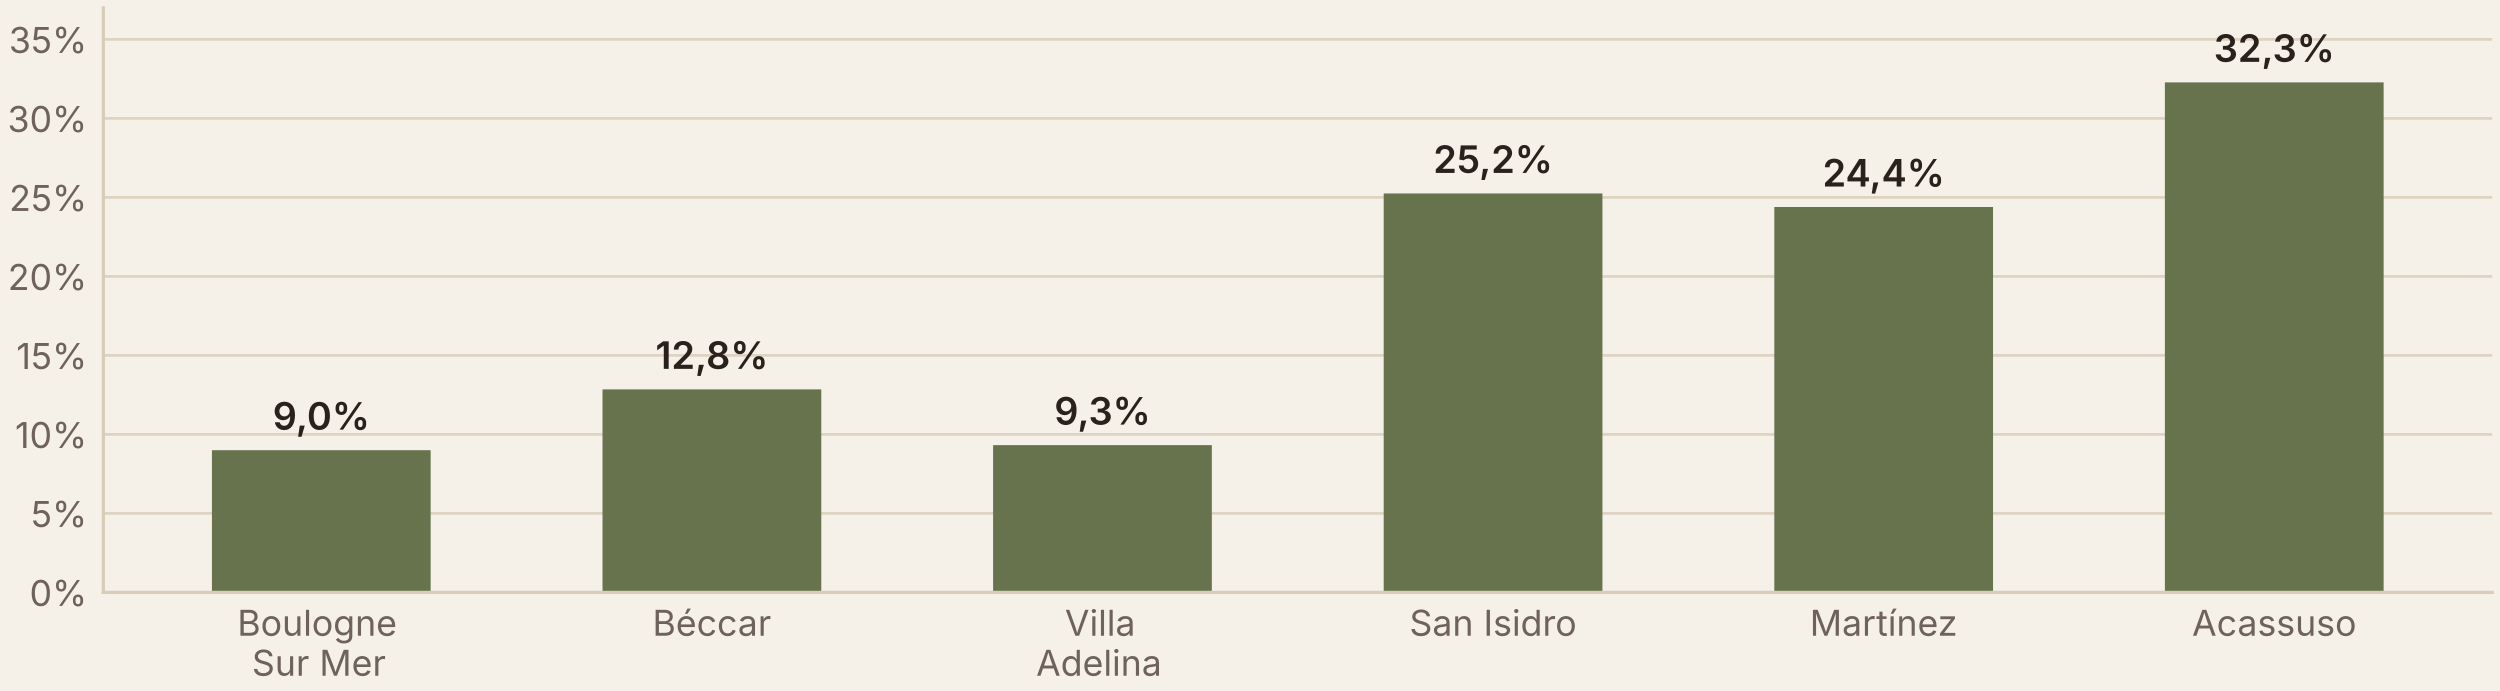
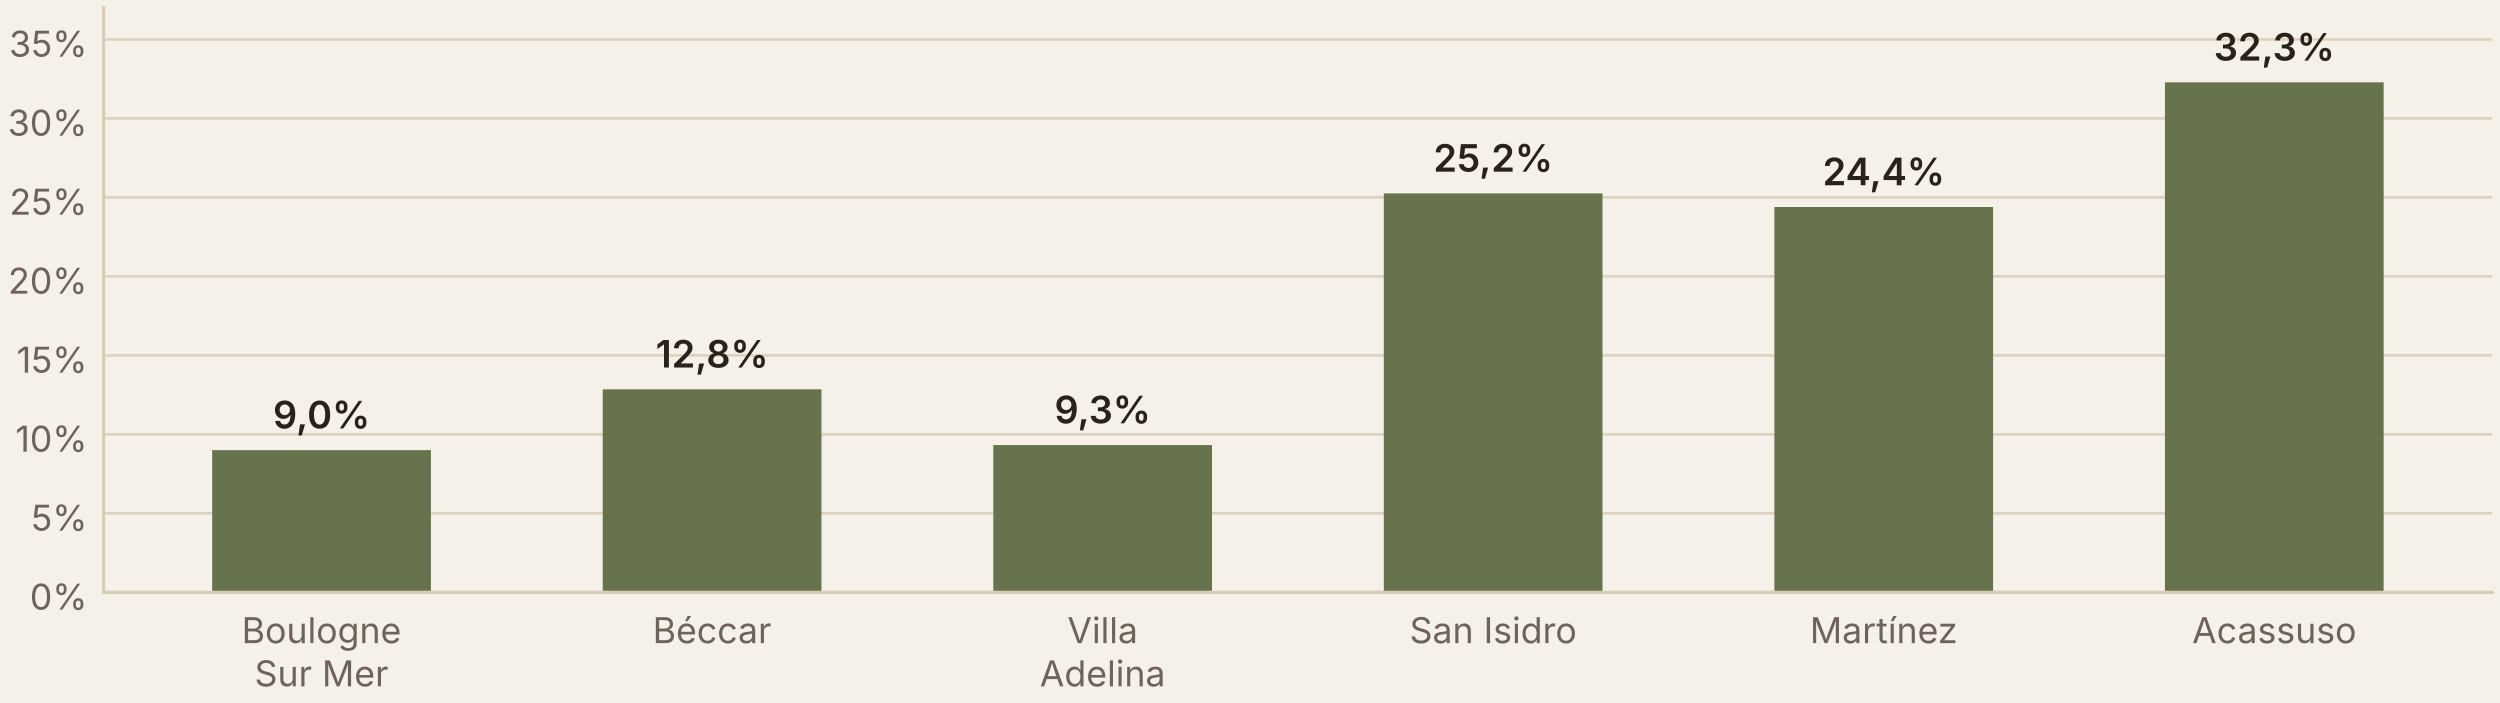
- <svg xmlns="http://www.w3.org/2000/svg" width="462.3pt" height="127.766pt" viewBox="0 0 462.3 127.766" version="1.1">
+ <svg xmlns="http://www.w3.org/2000/svg" width="462.351pt" height="129.959pt" viewBox="0 0 462.351 129.959" version="1.1">
  <defs>
    <style type="text/css">*{stroke-linejoin: round; stroke-linecap: butt}</style>
  </defs>
  <g id="figure_1">
    <g id="patch_1">
-       <path d="M 0 127.766  L 462.3 127.766  L 462.3 -0  L 0 -0  z " style="fill: #f5f0e8" />
+       <path d="M 0 129.959  L 462.351 129.959  L 462.351 0  L 0 0  z " style="fill: #f5f0e8" />
    </g>
    <g id="axes_1">
      <g id="patch_2">
-         <path d="M 19.11 109.548  L 460.86 109.548  L 460.86 1.44  L 19.11 1.44  z " style="fill: #f5f0e8" />
+         <path d="M 19.161 109.548  L 460.911 109.548  L 460.911 1.44  L 19.161 1.44  z " style="fill: #f5f0e8" />
      </g>
      <g id="matplotlib.axis_1">
        <g id="xtick_1">
          <g id="line2d_1" />
          <g id="text_1">
-             <text style="font-size: 6.6px; font-family: 'Inter'; fill: #6e625a" transform="translate(43.88555 117.563)">Boulogne</text>
-             <text style="font-size: 6.6px; font-family: 'Inter'; fill: #6e625a" transform="translate(46.58691 124.9535)">Sur Mer</text>
+             <text style="font-size: 6.6px; font-family: 'Inter'; fill: #6e625a" transform="translate(44.69972 118.9417)">Boulogne</text>
+             <text style="font-size: 6.6px; font-family: 'Inter'; fill: #6e625a" transform="translate(47.07933 126.9275)">Sur Mer</text>
          </g>
        </g>
        <g id="xtick_2">
          <g id="line2d_2" />
          <g id="text_2">
-             <text style="font-size: 6.6px; font-family: 'Inter'; text-anchor: middle; fill: #6e625a" x="131.642" y="117.563" transform="rotate(-0 131.6417 117.563)">Béccar</text>
+             <text style="font-size: 6.6px; font-family: 'Inter'; text-anchor: middle; fill: #6e625a" x="131.693" y="118.942" transform="rotate(-0 131.6932 118.9417)">Béccar</text>
          </g>
        </g>
        <g id="xtick_3">
          <g id="line2d_3" />
          <g id="text_3">
-             <text style="font-size: 6.6px; font-family: 'Inter'; fill: #6e625a" transform="translate(196.9145 117.563)">Villa</text>
-             <text style="font-size: 6.6px; font-family: 'Inter'; fill: #6e625a" transform="translate(191.5978 124.9535)">Adelina</text>
+             <text style="font-size: 6.6px; font-family: 'Inter'; fill: #6e625a" transform="translate(197.394 118.9417)">Villa</text>
+             <text style="font-size: 6.6px; font-family: 'Inter'; fill: #6e625a" transform="translate(192.2991 126.9275)">Adelina</text>
          </g>
        </g>
        <g id="xtick_4">
          <g id="line2d_4" />
          <g id="text_4">
-             <text style="font-size: 6.6px; font-family: 'Inter'; text-anchor: middle; fill: #6e625a" x="276.099" y="117.563" transform="rotate(-0 276.0988 117.563)">San Isidro</text>
+             <text style="font-size: 6.6px; font-family: 'Inter'; text-anchor: middle; fill: #6e625a" x="276.15" y="118.942" transform="rotate(-0 276.1504 118.9417)">San Isidro</text>
          </g>
        </g>
        <g id="xtick_5">
          <g id="line2d_5" />
          <g id="text_5">
-             <text style="font-size: 6.6px; font-family: 'Inter'; text-anchor: middle; fill: #6e625a" x="348.327" y="117.563" transform="rotate(-0 348.3274 117.563)">Martínez</text>
+             <text style="font-size: 6.6px; font-family: 'Inter'; text-anchor: middle; fill: #6e625a" x="348.379" y="118.942" transform="rotate(-0 348.379 118.9417)">Martínez</text>
          </g>
        </g>
        <g id="xtick_6">
          <g id="line2d_6" />
          <g id="text_6">
-             <text style="font-size: 6.6px; font-family: 'Inter'; text-anchor: middle; fill: #6e625a" x="420.556" y="117.563" transform="rotate(-0 420.556 117.563)">Acassuso</text>
+             <text style="font-size: 6.6px; font-family: 'Inter'; text-anchor: middle; fill: #6e625a" x="420.608" y="118.942" transform="rotate(-0 420.6075 118.9417)">Acassuso</text>
          </g>
        </g>
      </g>
      <g id="matplotlib.axis_2">
        <g id="ytick_1">
          <g id="line2d_7">
-             <path d="M 19.11 109.548  L 460.86 109.548  " clip-path="url(#p38dc83c200)" style="fill: none; stroke: #d9cdba; stroke-opacity: 0.85; stroke-width: 0.5; stroke-linecap: square" />
+             <path d="M 19.161 109.548  L 460.911 109.548  " clip-path="url(#pf143b91ad6)" style="fill: none; stroke: #d9cdba; stroke-opacity: 0.85; stroke-width: 0.5; stroke-linecap: square" />
          </g>
          <g id="line2d_8" />
          <g id="text_7">
-             <text style="font-size: 6.6px; font-family: 'Inter'; text-anchor: end; fill: #6e625a" x="16.11" y="112.055" transform="rotate(-0 16.10953 112.0555)">0%</text>
+             <text style="font-size: 6.6px; font-family: 'Inter'; text-anchor: end; fill: #6e625a" x="16.161" y="112.745" transform="rotate(-0 16.16109 112.7449)">0%</text>
          </g>
        </g>
        <g id="ytick_2">
          <g id="line2d_9">
-             <path d="M 19.11 94.939  L 460.86 94.939  " clip-path="url(#p38dc83c200)" style="fill: none; stroke: #d9cdba; stroke-opacity: 0.85; stroke-width: 0.5; stroke-linecap: square" />
+             <path d="M 19.161 94.939  L 460.911 94.939  " clip-path="url(#pf143b91ad6)" style="fill: none; stroke: #d9cdba; stroke-opacity: 0.85; stroke-width: 0.5; stroke-linecap: square" />
          </g>
          <g id="line2d_10" />
          <g id="text_8">
-             <text style="font-size: 6.6px; font-family: 'Inter'; text-anchor: end; fill: #6e625a" x="16.11" y="97.446" transform="rotate(-0 16.10953 97.4463)">5%</text>
+             <text style="font-size: 6.6px; font-family: 'Inter'; text-anchor: end; fill: #6e625a" x="16.161" y="98.136" transform="rotate(-0 16.16109 98.13569)">5%</text>
          </g>
        </g>
        <g id="ytick_3">
          <g id="line2d_11">
-             <path d="M 19.11 80.33  L 460.86 80.33  " clip-path="url(#p38dc83c200)" style="fill: none; stroke: #d9cdba; stroke-opacity: 0.85; stroke-width: 0.5; stroke-linecap: square" />
+             <path d="M 19.161 80.33  L 460.911 80.33  " clip-path="url(#pf143b91ad6)" style="fill: none; stroke: #d9cdba; stroke-opacity: 0.85; stroke-width: 0.5; stroke-linecap: square" />
          </g>
          <g id="line2d_12" />
          <g id="text_9">
-             <text style="font-size: 6.6px; font-family: 'Inter'; text-anchor: end; fill: #6e625a" x="16.11" y="82.837" transform="rotate(-0 16.10953 82.83711)">10%</text>
+             <text style="font-size: 6.6px; font-family: 'Inter'; text-anchor: end; fill: #6e625a" x="16.161" y="83.526" transform="rotate(-0 16.16109 83.5265)">10%</text>
          </g>
        </g>
        <g id="ytick_4">
          <g id="line2d_13">
-             <path d="M 19.11 65.72  L 460.86 65.72  " clip-path="url(#p38dc83c200)" style="fill: none; stroke: #d9cdba; stroke-opacity: 0.85; stroke-width: 0.5; stroke-linecap: square" />
+             <path d="M 19.161 65.72  L 460.911 65.72  " clip-path="url(#pf143b91ad6)" style="fill: none; stroke: #d9cdba; stroke-opacity: 0.85; stroke-width: 0.5; stroke-linecap: square" />
          </g>
          <g id="line2d_14" />
          <g id="text_10">
-             <text style="font-size: 6.6px; font-family: 'Inter'; text-anchor: end; fill: #6e625a" x="16.11" y="68.228" transform="rotate(-0 16.10953 68.22792)">15%</text>
+             <text style="font-size: 6.6px; font-family: 'Inter'; text-anchor: end; fill: #6e625a" x="16.161" y="68.917" transform="rotate(-0 16.16109 68.91731)">15%</text>
          </g>
        </g>
        <g id="ytick_5">
          <g id="line2d_15">
-             <path d="M 19.11 51.111  L 460.86 51.111  " clip-path="url(#p38dc83c200)" style="fill: none; stroke: #d9cdba; stroke-opacity: 0.85; stroke-width: 0.5; stroke-linecap: square" />
+             <path d="M 19.161 51.111  L 460.911 51.111  " clip-path="url(#pf143b91ad6)" style="fill: none; stroke: #d9cdba; stroke-opacity: 0.85; stroke-width: 0.5; stroke-linecap: square" />
          </g>
          <g id="line2d_16" />
          <g id="text_11">
-             <text style="font-size: 6.6px; font-family: 'Inter'; text-anchor: end; fill: #6e625a" x="16.11" y="53.619" transform="rotate(-0 16.10953 53.61873)">20%</text>
+             <text style="font-size: 6.6px; font-family: 'Inter'; text-anchor: end; fill: #6e625a" x="16.161" y="54.308" transform="rotate(-0 16.16109 54.30812)">20%</text>
          </g>
        </g>
        <g id="ytick_6">
          <g id="line2d_17">
-             <path d="M 19.11 36.502  L 460.86 36.502  " clip-path="url(#p38dc83c200)" style="fill: none; stroke: #d9cdba; stroke-opacity: 0.85; stroke-width: 0.5; stroke-linecap: square" />
+             <path d="M 19.161 36.502  L 460.911 36.502  " clip-path="url(#pf143b91ad6)" style="fill: none; stroke: #d9cdba; stroke-opacity: 0.85; stroke-width: 0.5; stroke-linecap: square" />
          </g>
          <g id="line2d_18" />
          <g id="text_12">
-             <text style="font-size: 6.6px; font-family: 'Inter'; text-anchor: end; fill: #6e625a" x="16.11" y="39.01" transform="rotate(-0 16.10953 39.00954)">25%</text>
+             <text style="font-size: 6.6px; font-family: 'Inter'; text-anchor: end; fill: #6e625a" x="16.161" y="39.699" transform="rotate(-0 16.16109 39.69893)">25%</text>
          </g>
        </g>
        <g id="ytick_7">
          <g id="line2d_19">
-             <path d="M 19.11 21.893  L 460.86 21.893  " clip-path="url(#p38dc83c200)" style="fill: none; stroke: #d9cdba; stroke-opacity: 0.85; stroke-width: 0.5; stroke-linecap: square" />
+             <path d="M 19.161 21.893  L 460.911 21.893  " clip-path="url(#pf143b91ad6)" style="fill: none; stroke: #d9cdba; stroke-opacity: 0.85; stroke-width: 0.5; stroke-linecap: square" />
          </g>
          <g id="line2d_20" />
          <g id="text_13">
-             <text style="font-size: 6.6px; font-family: 'Inter'; text-anchor: end; fill: #6e625a" x="16.11" y="24.4" transform="rotate(-0 16.10953 24.40035)">30%</text>
+             <text style="font-size: 6.6px; font-family: 'Inter'; text-anchor: end; fill: #6e625a" x="16.161" y="25.09" transform="rotate(-0 16.16109 25.08974)">30%</text>
          </g>
        </g>
        <g id="ytick_8">
          <g id="line2d_21">
-             <path d="M 19.11 7.284  L 460.86 7.284  " clip-path="url(#p38dc83c200)" style="fill: none; stroke: #d9cdba; stroke-opacity: 0.85; stroke-width: 0.5; stroke-linecap: square" />
+             <path d="M 19.161 7.284  L 460.911 7.284  " clip-path="url(#pf143b91ad6)" style="fill: none; stroke: #d9cdba; stroke-opacity: 0.85; stroke-width: 0.5; stroke-linecap: square" />
          </g>
          <g id="line2d_22" />
          <g id="text_14">
-             <text style="font-size: 6.6px; font-family: 'Inter'; text-anchor: end; fill: #6e625a" x="16.11" y="9.791" transform="rotate(-0 16.10953 9.79116)">35%</text>
+             <text style="font-size: 6.6px; font-family: 'Inter'; text-anchor: end; fill: #6e625a" x="16.161" y="10.481" transform="rotate(-0 16.16109 10.48055)">35%</text>
          </g>
        </g>
      </g>
      <g id="patch_3">
-         <path d="M 39.189 109.548  L 79.637 109.548  L 79.637 83.251  L 39.189 83.251  z " clip-path="url(#p38dc83c200)" style="fill: #66734c" />
+         <path d="M 39.241 109.548  L 79.689 109.548  L 79.689 83.251  L 39.241 83.251  z " clip-path="url(#pf143b91ad6)" style="fill: #66734c" />
      </g>
      <g id="patch_4">
-         <path d="M 111.418 109.548  L 151.866 109.548  L 151.866 72.002  L 111.418 72.002  z " clip-path="url(#p38dc83c200)" style="fill: #66734c" />
+         <path d="M 111.469 109.548  L 151.917 109.548  L 151.917 72.002  L 111.469 72.002  z " clip-path="url(#pf143b91ad6)" style="fill: #66734c" />
      </g>
      <g id="patch_5">
-         <path d="M 183.646 109.548  L 224.094 109.548  L 224.094 82.316  L 183.646 82.316  z " clip-path="url(#p38dc83c200)" style="fill: #66734c" />
+         <path d="M 183.698 109.548  L 224.146 109.548  L 224.146 82.316  L 183.698 82.316  z " clip-path="url(#pf143b91ad6)" style="fill: #66734c" />
      </g>
      <g id="patch_6">
-         <path d="M 255.875 109.548  L 296.323 109.548  L 296.323 35.772  L 255.875 35.772  z " clip-path="url(#p38dc83c200)" style="fill: #66734c" />
+         <path d="M 255.926 109.548  L 296.374 109.548  L 296.374 35.772  L 255.926 35.772  z " clip-path="url(#pf143b91ad6)" style="fill: #66734c" />
      </g>
      <g id="patch_7">
-         <path d="M 328.103 109.548  L 368.551 109.548  L 368.551 38.284  L 328.103 38.284  z " clip-path="url(#p38dc83c200)" style="fill: #66734c" />
+         <path d="M 328.155 109.548  L 368.603 109.548  L 368.603 38.284  L 328.155 38.284  z " clip-path="url(#pf143b91ad6)" style="fill: #66734c" />
      </g>
      <g id="patch_8">
-         <path d="M 400.332 109.548  L 440.78 109.548  L 440.78 15.231  L 400.332 15.231  z " clip-path="url(#p38dc83c200)" style="fill: #66734c" />
+         <path d="M 400.384 109.548  L 440.832 109.548  L 440.832 15.231  L 400.384 15.231  z " clip-path="url(#pf143b91ad6)" style="fill: #66734c" />
      </g>
      <g id="patch_9">
-         <path d="M 19.11 109.548  L 19.11 1.44  " style="fill: none; stroke: #d9cdba; stroke-width: 0.6; stroke-linejoin: miter; stroke-linecap: square" />
+         <path d="M 19.161 109.548  L 19.161 1.44  " style="fill: none; stroke: #d9cdba; stroke-width: 0.6; stroke-linejoin: miter; stroke-linecap: square" />
      </g>
      <g id="patch_10">
-         <path d="M 19.11 109.548  L 460.86 109.548  " style="fill: none; stroke: #d9cdba; stroke-width: 0.6; stroke-linejoin: miter; stroke-linecap: square" />
+         <path d="M 19.161 109.548  L 460.911 109.548  " style="fill: none; stroke: #d9cdba; stroke-width: 0.6; stroke-linejoin: miter; stroke-linecap: square" />
      </g>
      <g id="text_15">
-         <text style="font-weight: 600; font-size: 7px; font-family: 'Inter'; text-anchor: middle; fill: #2a211c" x="59.413" y="79.458" transform="rotate(-0 59.41308 79.45821)">9,0%</text>
+         <text style="font-weight: 600; font-size: 7px; font-family: 'Inter'; text-anchor: middle; fill: #2a211c" x="59.465" y="79.226" transform="rotate(-0 59.46464 79.22551)">9,0%</text>
      </g>
      <g id="text_16">
-         <text style="font-weight: 600; font-size: 7px; font-family: 'Inter'; text-anchor: middle; fill: #2a211c" x="131.642" y="68.209" transform="rotate(-0 131.6417 68.20913)">12,8%</text>
+         <text style="font-weight: 600; font-size: 7px; font-family: 'Inter'; text-anchor: middle; fill: #2a211c" x="131.693" y="67.976" transform="rotate(-0 131.6932 67.97644)">12,8%</text>
      </g>
      <g id="text_17">
-         <text style="font-weight: 600; font-size: 7px; font-family: 'Inter'; text-anchor: middle; fill: #2a211c" x="203.87" y="78.523" transform="rotate(-0 203.8702 78.52322)">9,3%</text>
+         <text style="font-weight: 600; font-size: 7px; font-family: 'Inter'; text-anchor: middle; fill: #2a211c" x="203.922" y="78.291" transform="rotate(-0 203.9218 78.29053)">9,3%</text>
      </g>
      <g id="text_18">
-         <text style="font-weight: 600; font-size: 7px; font-family: 'Inter'; text-anchor: middle; fill: #2a211c" x="276.099" y="31.978" transform="rotate(-0 276.0988 31.97834)">25,2%</text>
+         <text style="font-weight: 600; font-size: 7px; font-family: 'Inter'; text-anchor: middle; fill: #2a211c" x="276.15" y="31.746" transform="rotate(-0 276.1504 31.74565)">25,2%</text>
      </g>
      <g id="text_19">
-         <text style="font-weight: 600; font-size: 7px; font-family: 'Inter'; text-anchor: middle; fill: #2a211c" x="348.327" y="34.491" transform="rotate(-0 348.3274 34.49112)">24,4%</text>
+         <text style="font-weight: 600; font-size: 7px; font-family: 'Inter'; text-anchor: middle; fill: #2a211c" x="348.379" y="34.258" transform="rotate(-0 348.379 34.25843)">24,4%</text>
      </g>
      <g id="text_20">
-         <text style="font-weight: 600; font-size: 7px; font-family: 'Inter'; text-anchor: middle; fill: #2a211c" x="420.556" y="11.438" transform="rotate(-0 420.556 11.43782)">32,3%</text>
+         <text style="font-weight: 600; font-size: 7px; font-family: 'Inter'; text-anchor: middle; fill: #2a211c" x="420.608" y="11.205" transform="rotate(-0 420.6075 11.20513)">32,3%</text>
      </g>
    </g>
  </g>
  <defs>
-     <clipPath id="p38dc83c200">
-       <rect x="19.11" y="1.44" width="441.75" height="108.108" />
+     <clipPath id="pf143b91ad6">
+       <rect x="19.161" y="1.44" width="441.75" height="108.108" />
    </clipPath>
  </defs>
</svg>
